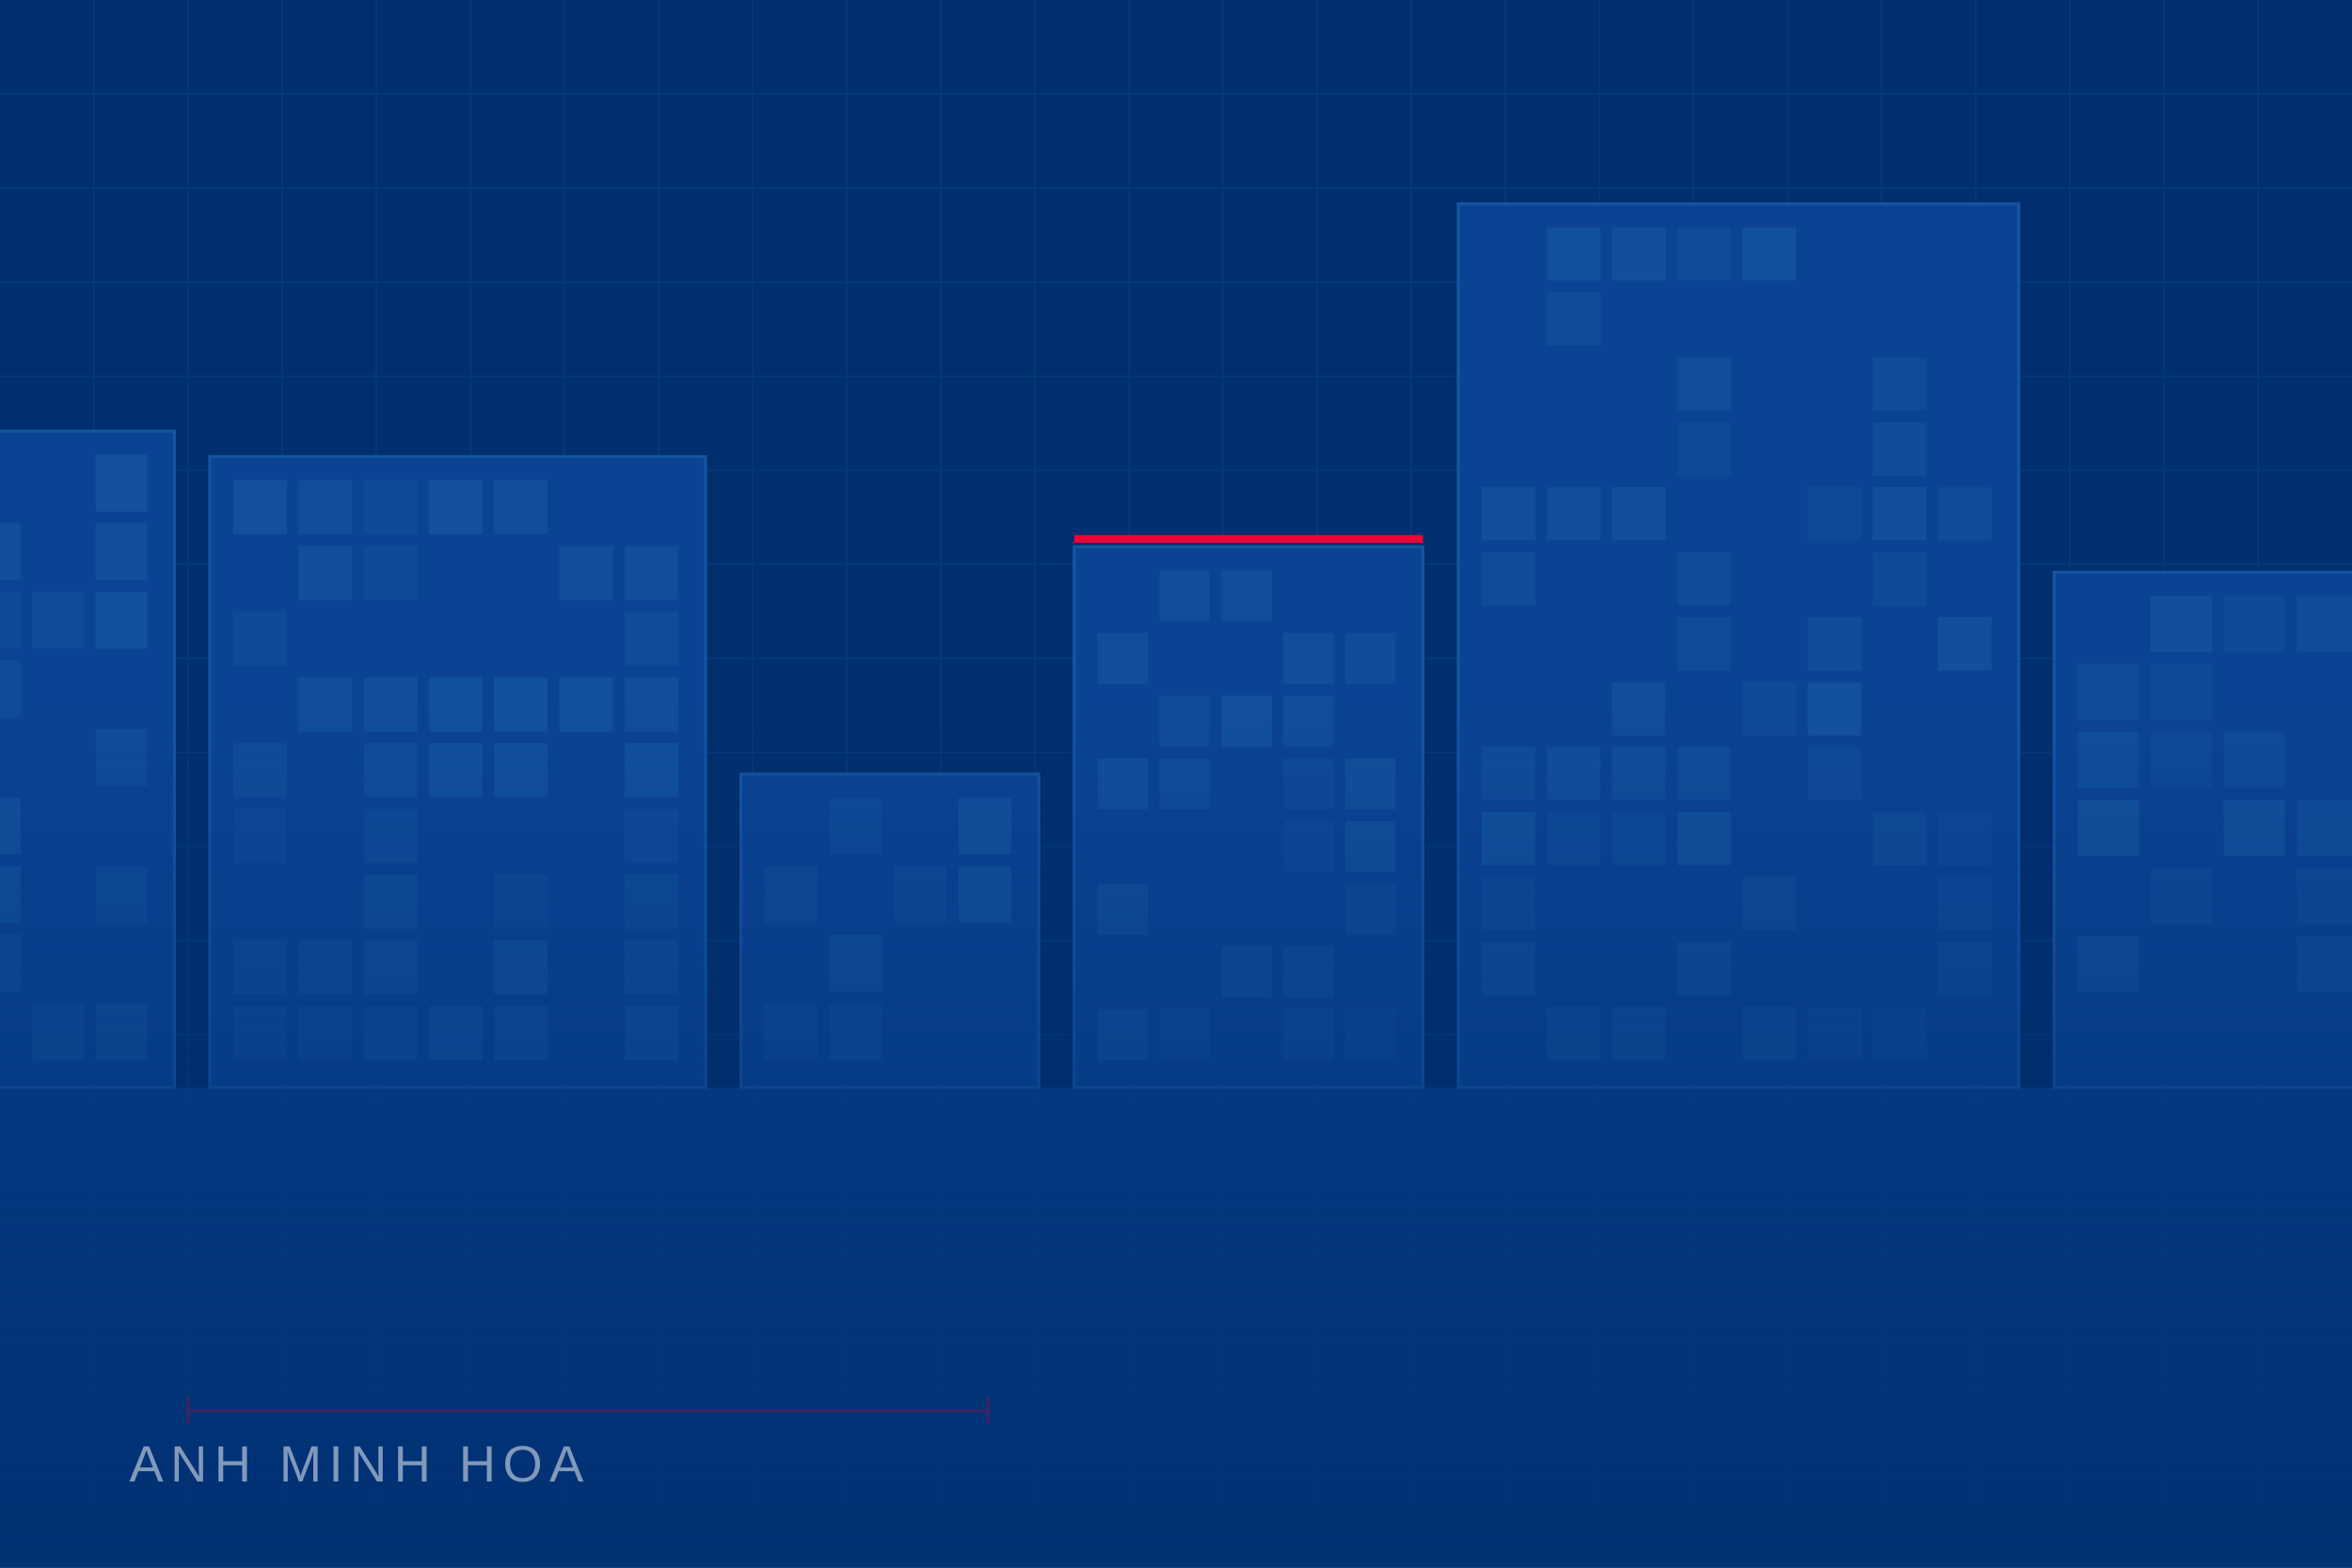
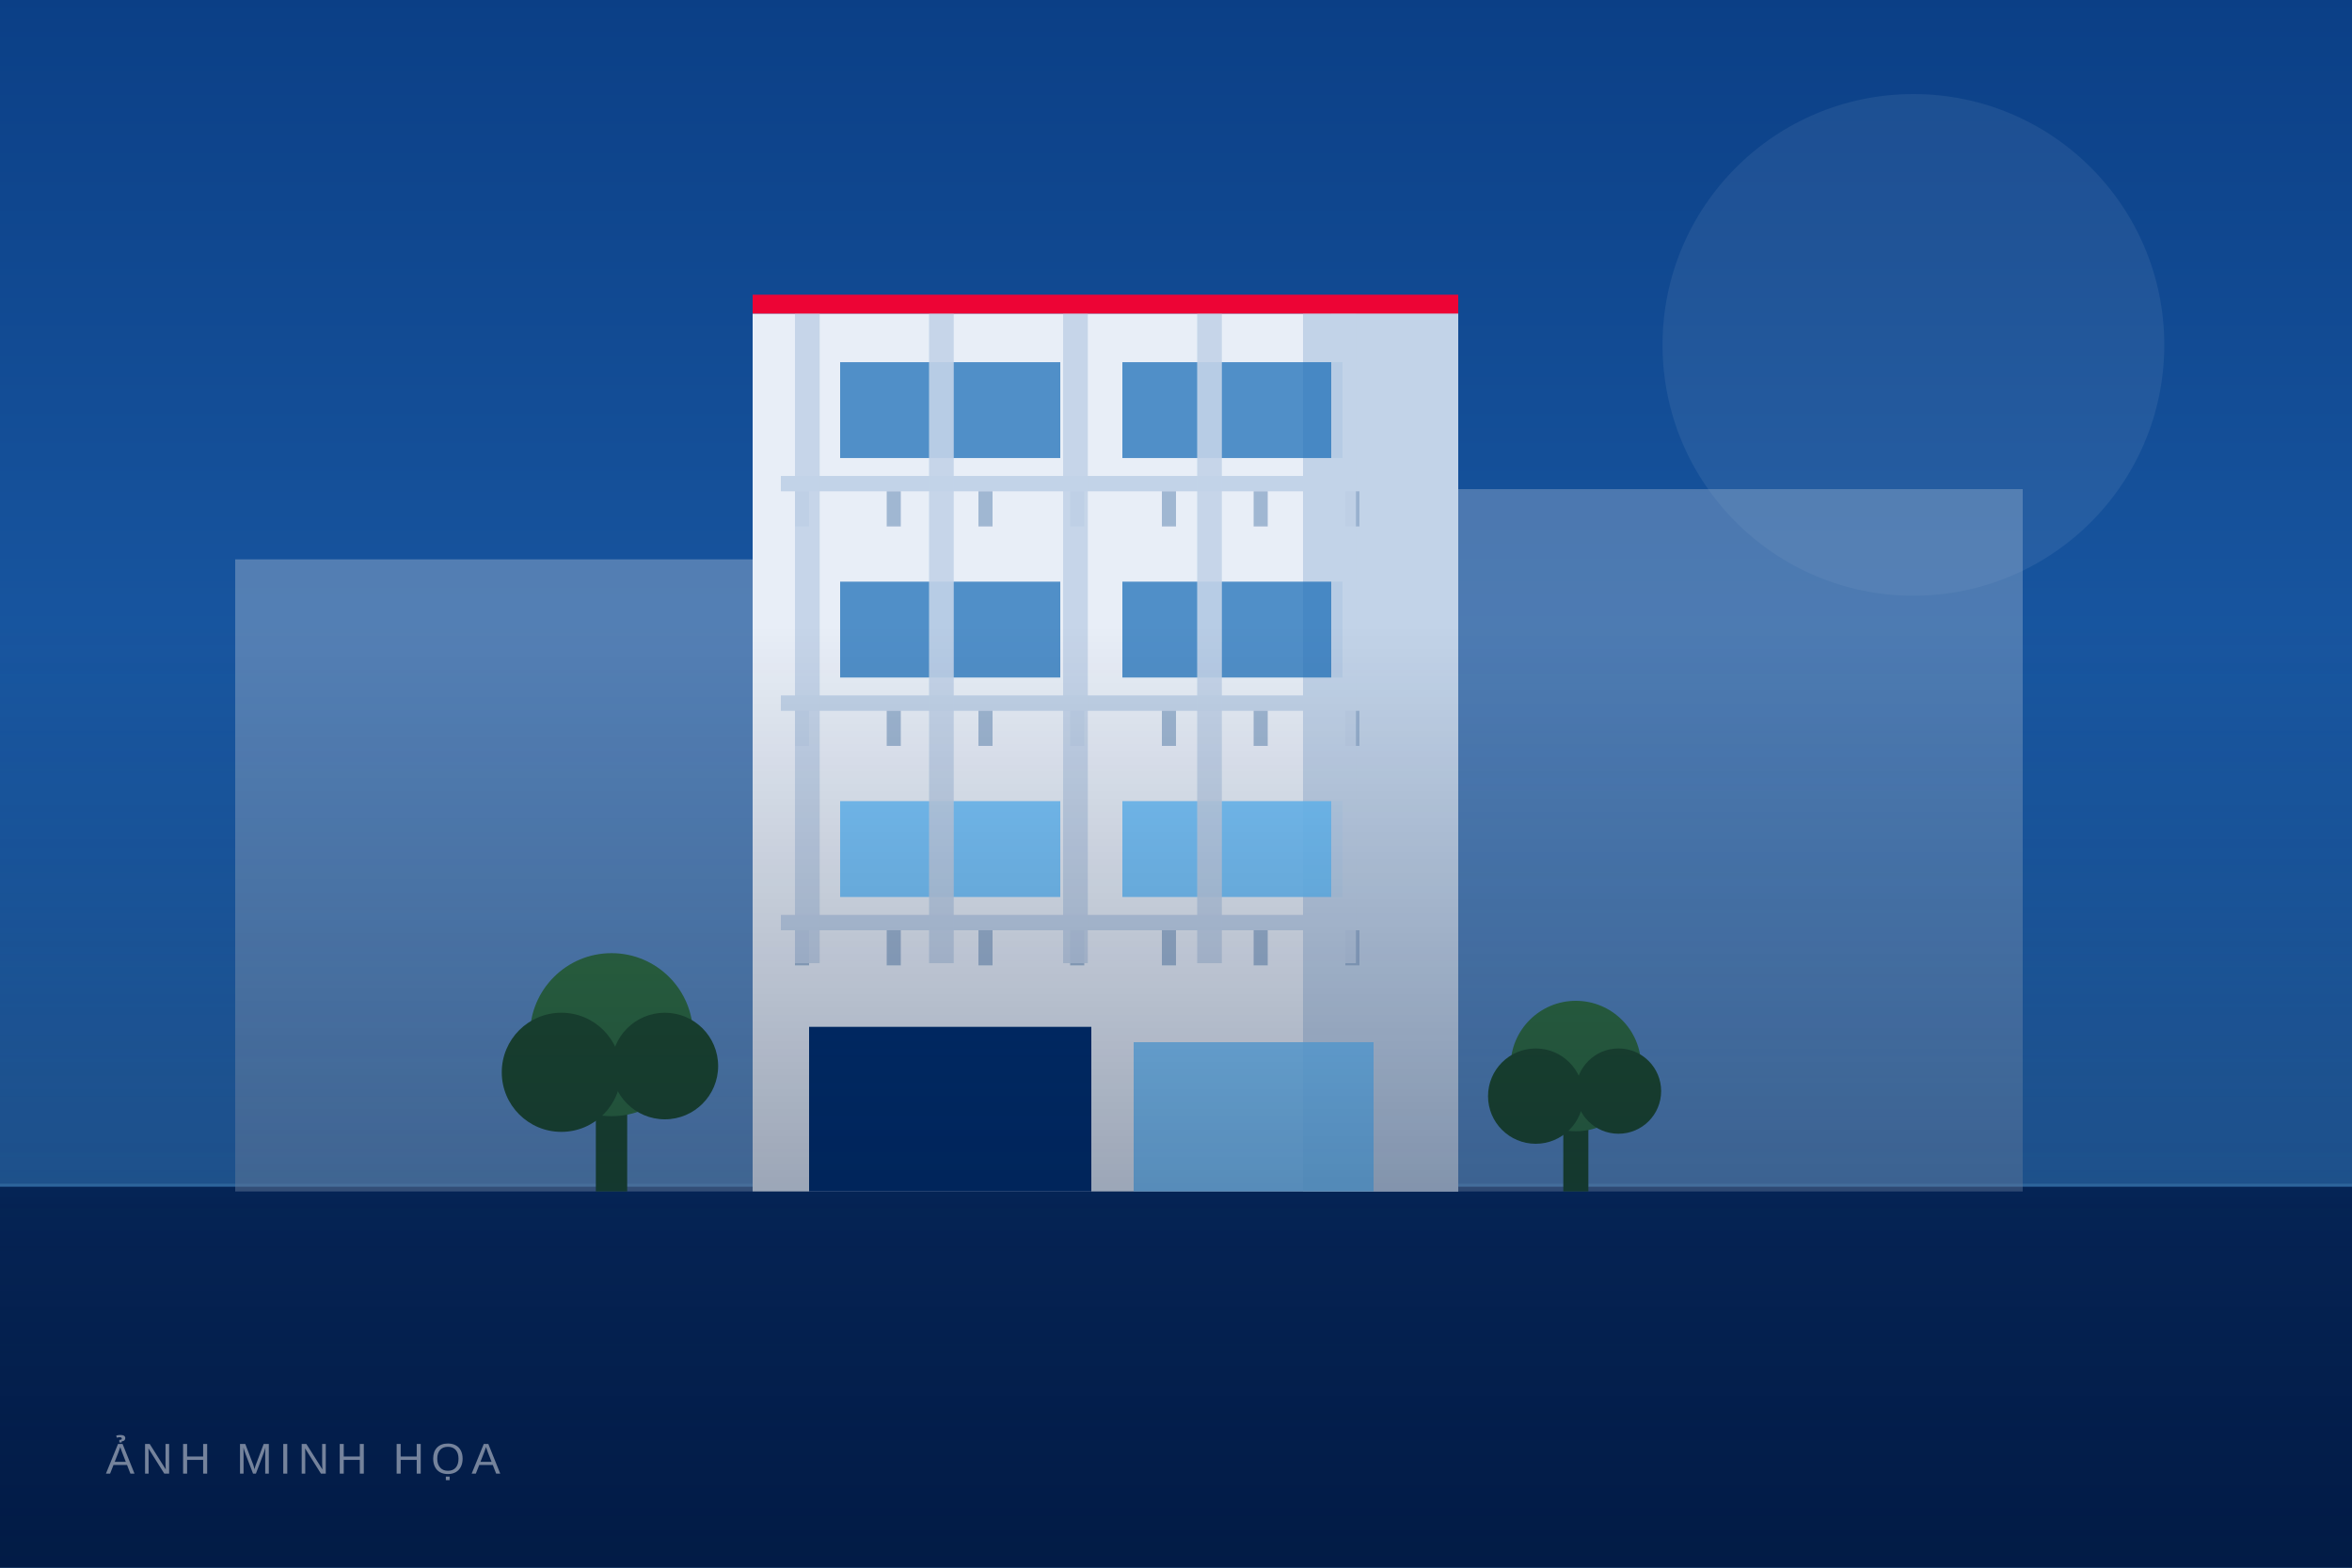
<svg xmlns="http://www.w3.org/2000/svg" viewBox="0 0 1200 800" width="1200" height="800" role="img" aria-label="Ảnh minh họa công trình">
-   <rect width="1200" height="800" fill="#002e6e" />
-   <g stroke="#14559f" stroke-width="1" opacity="0.22">
-     <line x1="48" y1="0" x2="48" y2="800" />
-     <line x1="96" y1="0" x2="96" y2="800" />
-     <line x1="144" y1="0" x2="144" y2="800" />
-     <line x1="192" y1="0" x2="192" y2="800" />
-     <line x1="240" y1="0" x2="240" y2="800" />
-     <line x1="288" y1="0" x2="288" y2="800" />
-     <line x1="336" y1="0" x2="336" y2="800" />
-     <line x1="384" y1="0" x2="384" y2="800" />
-     <line x1="432" y1="0" x2="432" y2="800" />
-     <line x1="480" y1="0" x2="480" y2="800" />
-     <line x1="528" y1="0" x2="528" y2="800" />
-     <line x1="576" y1="0" x2="576" y2="800" />
-     <line x1="624" y1="0" x2="624" y2="800" />
-     <line x1="672" y1="0" x2="672" y2="800" />
-     <line x1="720" y1="0" x2="720" y2="800" />
-     <line x1="768" y1="0" x2="768" y2="800" />
-     <line x1="816" y1="0" x2="816" y2="800" />
-     <line x1="864" y1="0" x2="864" y2="800" />
-     <line x1="912" y1="0" x2="912" y2="800" />
-     <line x1="960" y1="0" x2="960" y2="800" />
-     <line x1="1008" y1="0" x2="1008" y2="800" />
-     <line x1="1056" y1="0" x2="1056" y2="800" />
-     <line x1="1104" y1="0" x2="1104" y2="800" />
-     <line x1="1152" y1="0" x2="1152" y2="800" />
-     <line x1="0" y1="48" x2="1200" y2="48" />
-     <line x1="0" y1="96" x2="1200" y2="96" />
-     <line x1="0" y1="144" x2="1200" y2="144" />
-     <line x1="0" y1="192" x2="1200" y2="192" />
-     <line x1="0" y1="240" x2="1200" y2="240" />
-     <line x1="0" y1="288" x2="1200" y2="288" />
-     <line x1="0" y1="336" x2="1200" y2="336" />
-     <line x1="0" y1="384" x2="1200" y2="384" />
-     <line x1="0" y1="432" x2="1200" y2="432" />
-     <line x1="0" y1="480" x2="1200" y2="480" />
-     <line x1="0" y1="528" x2="1200" y2="528" />
-     <line x1="0" y1="576" x2="1200" y2="576" />
-     <line x1="0" y1="624" x2="1200" y2="624" />
-     <line x1="0" y1="672" x2="1200" y2="672" />
-     <line x1="0" y1="720" x2="1200" y2="720" />
-     <line x1="0" y1="768" x2="1200" y2="768" />
-   </g>
-   <rect x="0" y="555" width="1200" height="245" fill="#0b4394" opacity="0.75" />
-   <rect x="-60" y="220" width="149" height="335" fill="#0b4394" stroke="#14559f" stroke-width="1.5" />
-   <rect x="-48.0" y="232.0" width="26.3" height="29.0" fill="#14559f" opacity="0.41" />
-   <rect x="-48.0" y="337.0" width="26.3" height="29.0" fill="#14559f" opacity="0.60" />
-   <rect x="-48.0" y="372.0" width="26.3" height="29.0" fill="#14559f" opacity="0.45" />
-   <rect x="-48.0" y="407.0" width="26.3" height="29.0" fill="#14559f" opacity="0.61" />
-   <rect x="-48.0" y="512.0" width="26.3" height="29.0" fill="#14559f" opacity="0.45" />
-   <rect x="-15.8" y="267.0" width="26.3" height="29.0" fill="#14559f" opacity="0.57" />
-   <rect x="-15.8" y="302.0" width="26.3" height="29.0" fill="#14559f" opacity="0.39" />
-   <rect x="-15.8" y="337.0" width="26.3" height="29.0" fill="#14559f" opacity="0.44" />
-   <rect x="-15.8" y="407.0" width="26.3" height="29.0" fill="#14559f" opacity="0.73" />
-   <rect x="-15.8" y="442.0" width="26.3" height="29.0" fill="#14559f" opacity="0.67" />
-   <rect x="-15.8" y="477.0" width="26.3" height="29.0" fill="#14559f" opacity="0.53" />
-   <rect x="16.5" y="302.0" width="26.3" height="29.0" fill="#14559f" opacity="0.41" />
-   <rect x="16.5" y="512.0" width="26.3" height="29.0" fill="#14559f" opacity="0.53" />
-   <rect x="48.8" y="232.0" width="26.3" height="29.0" fill="#14559f" opacity="0.73" />
-   <rect x="48.8" y="267.0" width="26.3" height="29.0" fill="#14559f" opacity="0.71" />
-   <rect x="48.8" y="302.0" width="26.3" height="29.0" fill="#14559f" opacity="0.75" />
-   <rect x="48.8" y="372.0" width="26.3" height="29.0" fill="#14559f" opacity="0.48" />
-   <rect x="48.8" y="442.0" width="26.3" height="29.0" fill="#14559f" opacity="0.51" />
-   <rect x="48.8" y="512.0" width="26.3" height="29.0" fill="#14559f" opacity="0.58" />
-   <rect x="107" y="233" width="253" height="322" fill="#0b4394" stroke="#14559f" stroke-width="1.5" />
-   <rect x="119.0" y="245.0" width="27.3" height="27.6" fill="#14559f" opacity="0.74" />
-   <rect x="119.0" y="312.1" width="27.3" height="27.6" fill="#14559f" opacity="0.36" />
-   <rect x="119.0" y="379.2" width="27.3" height="27.6" fill="#14559f" opacity="0.48" />
-   <rect x="119.0" y="412.8" width="27.3" height="27.6" fill="#14559f" opacity="0.37" />
-   <rect x="119.0" y="479.9" width="27.3" height="27.6" fill="#14559f" opacity="0.45" />
-   <rect x="119.0" y="513.4" width="27.3" height="27.6" fill="#14559f" opacity="0.38" />
-   <rect x="152.3" y="245.0" width="27.3" height="27.6" fill="#14559f" opacity="0.53" />
-   <rect x="152.3" y="278.6" width="27.3" height="27.6" fill="#14559f" opacity="0.71" />
-   <rect x="152.3" y="345.7" width="27.3" height="27.6" fill="#14559f" opacity="0.61" />
-   <rect x="152.3" y="479.9" width="27.3" height="27.6" fill="#14559f" opacity="0.49" />
-   <rect x="152.3" y="513.4" width="27.3" height="27.6" fill="#14559f" opacity="0.41" />
-   <rect x="185.6" y="245.0" width="27.3" height="27.6" fill="#14559f" opacity="0.36" />
-   <rect x="185.6" y="278.6" width="27.3" height="27.6" fill="#14559f" opacity="0.39" />
-   <rect x="185.6" y="345.7" width="27.3" height="27.6" fill="#14559f" opacity="0.66" />
-   <rect x="185.6" y="379.2" width="27.3" height="27.6" fill="#14559f" opacity="0.54" />
-   <rect x="185.6" y="412.8" width="27.3" height="27.6" fill="#14559f" opacity="0.41" />
-   <rect x="185.6" y="446.3" width="27.3" height="27.6" fill="#14559f" opacity="0.60" />
-   <rect x="185.6" y="479.9" width="27.3" height="27.6" fill="#14559f" opacity="0.65" />
-   <rect x="185.6" y="513.4" width="27.3" height="27.6" fill="#14559f" opacity="0.52" />
-   <rect x="218.9" y="245.0" width="27.3" height="27.6" fill="#14559f" opacity="0.74" />
-   <rect x="218.9" y="345.7" width="27.3" height="27.6" fill="#14559f" opacity="0.70" />
-   <rect x="218.9" y="379.2" width="27.3" height="27.6" fill="#14559f" opacity="0.72" />
-   <rect x="218.9" y="513.4" width="27.3" height="27.6" fill="#14559f" opacity="0.70" />
-   <rect x="252.1" y="245.0" width="27.3" height="27.6" fill="#14559f" opacity="0.57" />
-   <rect x="252.1" y="345.7" width="27.3" height="27.6" fill="#14559f" opacity="0.75" />
-   <rect x="252.1" y="379.2" width="27.3" height="27.6" fill="#14559f" opacity="0.70" />
-   <rect x="252.1" y="446.3" width="27.3" height="27.6" fill="#14559f" opacity="0.35" />
-   <rect x="252.1" y="479.9" width="27.3" height="27.6" fill="#14559f" opacity="0.72" />
-   <rect x="252.1" y="513.4" width="27.3" height="27.6" fill="#14559f" opacity="0.65" />
-   <rect x="285.4" y="278.6" width="27.3" height="27.6" fill="#14559f" opacity="0.58" />
-   <rect x="285.4" y="345.7" width="27.3" height="27.6" fill="#14559f" opacity="0.69" />
-   <rect x="318.7" y="278.6" width="27.3" height="27.6" fill="#14559f" opacity="0.57" />
-   <rect x="318.7" y="312.1" width="27.3" height="27.6" fill="#14559f" opacity="0.44" />
-   <rect x="318.7" y="345.7" width="27.3" height="27.6" fill="#14559f" opacity="0.56" />
-   <rect x="318.7" y="379.2" width="27.3" height="27.6" fill="#14559f" opacity="0.72" />
-   <rect x="318.7" y="412.8" width="27.3" height="27.6" fill="#14559f" opacity="0.40" />
-   <rect x="318.7" y="446.3" width="27.3" height="27.6" fill="#14559f" opacity="0.51" />
-   <rect x="318.7" y="479.9" width="27.3" height="27.6" fill="#14559f" opacity="0.54" />
-   <rect x="318.7" y="513.4" width="27.3" height="27.6" fill="#14559f" opacity="0.67" />
-   <rect x="378" y="395" width="152" height="160" fill="#0b4394" stroke="#14559f" stroke-width="1.5" />
-   <rect x="390.0" y="442.0" width="27.0" height="29.0" fill="#14559f" opacity="0.49" />
-   <rect x="390.0" y="512.0" width="27.0" height="29.0" fill="#14559f" opacity="0.45" />
-   <rect x="423.0" y="407.0" width="27.0" height="29.0" fill="#14559f" opacity="0.41" />
-   <rect x="423.0" y="477.0" width="27.0" height="29.0" fill="#14559f" opacity="0.71" />
-   <rect x="423.0" y="512.0" width="27.0" height="29.0" fill="#14559f" opacity="0.50" />
-   <rect x="456.0" y="442.0" width="27.0" height="29.0" fill="#14559f" opacity="0.43" />
-   <rect x="489.0" y="407.0" width="27.0" height="29.0" fill="#14559f" opacity="0.73" />
-   <rect x="489.0" y="442.0" width="27.0" height="29.0" fill="#14559f" opacity="0.73" />
-   <rect x="548" y="279" width="178" height="276" fill="#0b4394" stroke="#14559f" stroke-width="1.5" />
-   <rect x="560.0" y="323.0" width="25.6" height="26.0" fill="#14559f" opacity="0.59" />
-   <rect x="560.0" y="387.0" width="25.6" height="26.0" fill="#14559f" opacity="0.64" />
-   <rect x="560.0" y="451.0" width="25.6" height="26.0" fill="#14559f" opacity="0.64" />
-   <rect x="560.0" y="515.0" width="25.6" height="26.0" fill="#14559f" opacity="0.63" />
-   <rect x="591.6" y="291.0" width="25.6" height="26.0" fill="#14559f" opacity="0.57" />
-   <rect x="591.6" y="355.0" width="25.6" height="26.0" fill="#14559f" opacity="0.48" />
-   <rect x="591.6" y="387.0" width="25.6" height="26.0" fill="#14559f" opacity="0.55" />
-   <rect x="591.6" y="515.0" width="25.6" height="26.0" fill="#14559f" opacity="0.43" />
-   <rect x="623.2" y="291.0" width="25.6" height="26.0" fill="#14559f" opacity="0.58" />
-   <rect x="623.2" y="355.0" width="25.6" height="26.0" fill="#14559f" opacity="0.73" />
-   <rect x="623.2" y="483.0" width="25.6" height="26.0" fill="#14559f" opacity="0.58" />
-   <rect x="654.8" y="323.0" width="25.6" height="26.0" fill="#14559f" opacity="0.54" />
-   <rect x="654.8" y="355.0" width="25.6" height="26.0" fill="#14559f" opacity="0.56" />
-   <rect x="654.8" y="387.0" width="25.6" height="26.0" fill="#14559f" opacity="0.38" />
-   <rect x="654.8" y="419.0" width="25.6" height="26.0" fill="#14559f" opacity="0.37" />
-   <rect x="654.8" y="483.0" width="25.6" height="26.0" fill="#14559f" opacity="0.49" />
-   <rect x="654.8" y="515.0" width="25.6" height="26.0" fill="#14559f" opacity="0.44" />
-   <rect x="686.4" y="323.0" width="25.6" height="26.0" fill="#14559f" opacity="0.50" />
-   <rect x="686.4" y="387.0" width="25.6" height="26.0" fill="#14559f" opacity="0.66" />
-   <rect x="686.4" y="419.0" width="25.6" height="26.0" fill="#14559f" opacity="0.68" />
-   <rect x="686.4" y="451.0" width="25.6" height="26.0" fill="#14559f" opacity="0.46" />
-   <rect x="686.4" y="515.0" width="25.6" height="26.0" fill="#14559f" opacity="0.37" />
-   <rect x="548" y="273" width="178" height="4" fill="#ed0435" />
-   <rect x="744" y="104" width="286" height="451" fill="#0b4394" stroke="#14559f" stroke-width="1.5" />
-   <rect x="756.0" y="248.6" width="27.3" height="27.2" fill="#14559f" opacity="0.60" />
-   <rect x="756.0" y="281.8" width="27.3" height="27.2" fill="#14559f" opacity="0.43" />
-   <rect x="756.0" y="381.2" width="27.3" height="27.2" fill="#14559f" opacity="0.48" />
-   <rect x="756.0" y="414.4" width="27.3" height="27.2" fill="#14559f" opacity="0.72" />
-   <rect x="756.0" y="447.5" width="27.3" height="27.2" fill="#14559f" opacity="0.43" />
-   <rect x="756.0" y="480.7" width="27.3" height="27.2" fill="#14559f" opacity="0.61" />
-   <rect x="789.3" y="116.0" width="27.3" height="27.2" fill="#14559f" opacity="0.72" />
-   <rect x="789.3" y="149.2" width="27.3" height="27.2" fill="#14559f" opacity="0.52" />
-   <rect x="789.3" y="248.6" width="27.3" height="27.2" fill="#14559f" opacity="0.53" />
-   <rect x="789.3" y="381.2" width="27.3" height="27.2" fill="#14559f" opacity="0.64" />
-   <rect x="789.3" y="414.4" width="27.3" height="27.2" fill="#14559f" opacity="0.43" />
-   <rect x="789.3" y="513.8" width="27.3" height="27.2" fill="#14559f" opacity="0.59" />
-   <rect x="822.5" y="116.0" width="27.3" height="27.2" fill="#14559f" opacity="0.68" />
-   <rect x="822.5" y="248.6" width="27.3" height="27.2" fill="#14559f" opacity="0.63" />
-   <rect x="822.5" y="348.1" width="27.3" height="27.2" fill="#14559f" opacity="0.55" />
-   <rect x="822.5" y="381.2" width="27.3" height="27.2" fill="#14559f" opacity="0.58" />
-   <rect x="822.5" y="414.4" width="27.3" height="27.2" fill="#14559f" opacity="0.42" />
-   <rect x="822.5" y="513.8" width="27.3" height="27.2" fill="#14559f" opacity="0.60" />
-   <rect x="855.8" y="116.0" width="27.3" height="27.2" fill="#14559f" opacity="0.47" />
-   <rect x="855.8" y="182.3" width="27.3" height="27.2" fill="#14559f" opacity="0.55" />
-   <rect x="855.8" y="215.5" width="27.3" height="27.2" fill="#14559f" opacity="0.37" />
-   <rect x="855.8" y="281.8" width="27.3" height="27.2" fill="#14559f" opacity="0.43" />
-   <rect x="855.8" y="314.9" width="27.3" height="27.2" fill="#14559f" opacity="0.43" />
-   <rect x="855.8" y="381.2" width="27.3" height="27.2" fill="#14559f" opacity="0.58" />
-   <rect x="855.8" y="414.4" width="27.3" height="27.2" fill="#14559f" opacity="0.75" />
-   <rect x="855.8" y="480.7" width="27.3" height="27.2" fill="#14559f" opacity="0.60" />
-   <rect x="889.0" y="116.0" width="27.3" height="27.2" fill="#14559f" opacity="0.69" />
-   <rect x="889.0" y="348.1" width="27.3" height="27.2" fill="#14559f" opacity="0.39" />
-   <rect x="889.0" y="447.5" width="27.3" height="27.2" fill="#14559f" opacity="0.49" />
-   <rect x="889.0" y="513.8" width="27.3" height="27.2" fill="#14559f" opacity="0.53" />
-   <rect x="922.3" y="248.6" width="27.3" height="27.2" fill="#14559f" opacity="0.37" />
-   <rect x="922.3" y="314.9" width="27.3" height="27.2" fill="#14559f" opacity="0.49" />
-   <rect x="922.3" y="348.1" width="27.3" height="27.2" fill="#14559f" opacity="0.75" />
-   <rect x="922.3" y="381.2" width="27.3" height="27.2" fill="#14559f" opacity="0.40" />
-   <rect x="922.3" y="513.8" width="27.3" height="27.2" fill="#14559f" opacity="0.40" />
-   <rect x="955.5" y="182.3" width="27.3" height="27.2" fill="#14559f" opacity="0.43" />
-   <rect x="955.5" y="215.5" width="27.3" height="27.2" fill="#14559f" opacity="0.49" />
-   <rect x="955.5" y="248.6" width="27.3" height="27.2" fill="#14559f" opacity="0.71" />
-   <rect x="955.5" y="281.8" width="27.3" height="27.2" fill="#14559f" opacity="0.40" />
-   <rect x="955.5" y="414.4" width="27.3" height="27.2" fill="#14559f" opacity="0.48" />
-   <rect x="955.5" y="513.8" width="27.3" height="27.2" fill="#14559f" opacity="0.37" />
-   <rect x="988.8" y="248.6" width="27.3" height="27.2" fill="#14559f" opacity="0.47" />
-   <rect x="988.8" y="314.9" width="27.3" height="27.2" fill="#14559f" opacity="0.64" />
-   <rect x="988.8" y="414.4" width="27.3" height="27.2" fill="#14559f" opacity="0.37" />
-   <rect x="988.8" y="447.5" width="27.3" height="27.2" fill="#14559f" opacity="0.40" />
-   <rect x="988.8" y="480.7" width="27.3" height="27.2" fill="#14559f" opacity="0.44" />
-   <rect x="1048" y="292" width="169" height="263" fill="#0b4394" stroke="#14559f" stroke-width="1.5" />
-   <rect x="1060.0" y="338.7" width="31.3" height="28.7" fill="#14559f" opacity="0.49" />
-   <rect x="1060.0" y="373.4" width="31.3" height="28.7" fill="#14559f" opacity="0.60" />
-   <rect x="1060.0" y="408.1" width="31.3" height="28.7" fill="#14559f" opacity="0.75" />
-   <rect x="1060.0" y="477.6" width="31.3" height="28.7" fill="#14559f" opacity="0.65" />
-   <rect x="1097.3" y="304.0" width="31.3" height="28.7" fill="#14559f" opacity="0.66" />
-   <rect x="1097.3" y="338.7" width="31.3" height="28.7" fill="#14559f" opacity="0.37" />
-   <rect x="1097.3" y="373.4" width="31.3" height="28.7" fill="#14559f" opacity="0.35" />
-   <rect x="1097.3" y="442.9" width="31.3" height="28.7" fill="#14559f" opacity="0.46" />
-   <rect x="1134.5" y="304.0" width="31.3" height="28.7" fill="#14559f" opacity="0.35" />
-   <rect x="1134.5" y="373.4" width="31.3" height="28.7" fill="#14559f" opacity="0.42" />
-   <rect x="1134.5" y="408.1" width="31.3" height="28.7" fill="#14559f" opacity="0.72" />
-   <rect x="1171.8" y="304.0" width="31.3" height="28.7" fill="#14559f" opacity="0.41" />
-   <rect x="1171.8" y="408.1" width="31.3" height="28.7" fill="#14559f" opacity="0.55" />
-   <rect x="1171.8" y="442.9" width="31.3" height="28.7" fill="#14559f" opacity="0.47" />
-   <rect x="1171.8" y="477.6" width="31.3" height="28.7" fill="#14559f" opacity="0.58" />
-   <g stroke="#ed0435" stroke-width="1.5" opacity="0.85">
-     <line x1="96" y1="720" x2="504" y2="720" />
-     <line x1="96" y1="713" x2="96" y2="727" />
-     <line x1="504" y1="713" x2="504" y2="727" />
-   </g>
-   <linearGradient id="g" x1="0" y1="1" x2="0" y2="0">
-     <stop offset="0" stop-color="#002e6e" stop-opacity="0.85" />
-     <stop offset="0.55" stop-color="#002e6e" stop-opacity="0" />
-   </linearGradient>
-   <rect width="1200" height="800" fill="url(#g)" />
-   <text x="66" y="756" fill="#ffffff" opacity="0.5" font-family="Segoe UI, Arial, sans-serif" font-size="26" letter-spacing="3.6">ANH MINH HOA</text>
+   <defs>
+     <linearGradient id="sky" x1="0" y1="0" x2="0" y2="1">
+       <stop offset="0" stop-color="#0b3f86" />
+       <stop offset="0.55" stop-color="#1c5da8" />
+       <stop offset="1" stop-color="#3f83c4" />
+     </linearGradient>
+     <linearGradient id="gnd" x1="0" y1="0" x2="0" y2="1">
+       <stop offset="0" stop-color="#04255c" stop-opacity="0.9" />
+       <stop offset="1" stop-color="#04255c" />
+     </linearGradient>
+     <linearGradient id="vig" x1="0" y1="1" x2="0" y2="0">
+       <stop offset="0" stop-color="#001233" stop-opacity="0.55" />
+       <stop offset="0.6" stop-color="#001233" stop-opacity="0" />
+     </linearGradient>
+   </defs>
+   <rect x="0" y="0" width="1200" height="800" fill="url(#sky)" />
+   <circle cx="976.23" cy="176" r="128" fill="#ffffff" opacity="0.07" />
+   <rect x="0" y="605.56" width="1200" height="194.44" fill="url(#gnd)" />
+   <rect x="0" y="604.06" width="1200" height="1.5" fill="#6ec1fa" opacity="0.35" />
+   <rect x="120" y="285.44" width="264" height="322.56" fill="#8fa9c9" opacity="0.5" />
+   <rect x="744" y="249.6" width="288" height="358.4" fill="#8fa9c9" opacity="0.45" />
+   <rect x="384" y="160" width="360" height="448" fill="#e8eef7" />
+   <rect x="664.8" y="160" width="79.2" height="448" fill="#c2d3e8" />
+   <rect x="428.64" y="184.82" width="112.32" height="48.92" fill="#1e6fb8" opacity="0.75" />
+   <rect x="572.64" y="184.82" width="112.32" height="48.92" fill="#1e6fb8" opacity="0.75" />
+   <rect x="398.4" y="242.88" width="331.2" height="7.84" fill="#c2d3e8" />
+   <rect x="405.6" y="250.72" width="7.2" height="17.92" fill="#8fa9c9" opacity="0.8" />
+   <rect x="452.4" y="250.72" width="7.2" height="17.92" fill="#8fa9c9" opacity="0.8" />
+   <rect x="499.2" y="250.72" width="7.2" height="17.92" fill="#8fa9c9" opacity="0.8" />
+   <rect x="546" y="250.72" width="7.2" height="17.92" fill="#8fa9c9" opacity="0.8" />
+   <rect x="592.8" y="250.72" width="7.2" height="17.92" fill="#8fa9c9" opacity="0.8" />
+   <rect x="639.6" y="250.72" width="7.2" height="17.92" fill="#8fa9c9" opacity="0.8" />
+   <rect x="686.4" y="250.72" width="7.2" height="17.92" fill="#8fa9c9" opacity="0.8" />
+   <rect x="428.64" y="296.82" width="112.32" height="48.92" fill="#1e6fb8" opacity="0.75" />
+   <rect x="572.64" y="296.82" width="112.32" height="48.92" fill="#1e6fb8" opacity="0.75" />
+   <rect x="398.4" y="354.88" width="331.2" height="7.84" fill="#c2d3e8" />
+   <rect x="405.6" y="362.72" width="7.2" height="17.92" fill="#8fa9c9" opacity="0.8" />
+   <rect x="452.4" y="362.72" width="7.2" height="17.92" fill="#8fa9c9" opacity="0.8" />
+   <rect x="499.2" y="362.72" width="7.2" height="17.92" fill="#8fa9c9" opacity="0.8" />
+   <rect x="546" y="362.72" width="7.2" height="17.92" fill="#8fa9c9" opacity="0.8" />
+   <rect x="592.8" y="362.72" width="7.2" height="17.92" fill="#8fa9c9" opacity="0.8" />
+   <rect x="639.6" y="362.72" width="7.2" height="17.92" fill="#8fa9c9" opacity="0.8" />
+   <rect x="686.4" y="362.72" width="7.2" height="17.92" fill="#8fa9c9" opacity="0.8" />
+   <rect x="428.64" y="408.82" width="112.32" height="48.92" fill="#6ec1fa" opacity="0.9" />
+   <rect x="572.64" y="408.82" width="112.32" height="48.92" fill="#6ec1fa" opacity="0.9" />
+   <rect x="398.4" y="466.88" width="331.2" height="7.84" fill="#c2d3e8" />
+   <rect x="405.6" y="474.72" width="7.2" height="17.92" fill="#8fa9c9" opacity="0.8" />
+   <rect x="452.4" y="474.72" width="7.2" height="17.92" fill="#8fa9c9" opacity="0.8" />
+   <rect x="499.2" y="474.72" width="7.2" height="17.92" fill="#8fa9c9" opacity="0.8" />
+   <rect x="546" y="474.72" width="7.2" height="17.92" fill="#8fa9c9" opacity="0.8" />
+   <rect x="592.8" y="474.72" width="7.2" height="17.92" fill="#8fa9c9" opacity="0.8" />
+   <rect x="639.6" y="474.72" width="7.2" height="17.92" fill="#8fa9c9" opacity="0.8" />
+   <rect x="686.4" y="474.72" width="7.2" height="17.92" fill="#8fa9c9" opacity="0.8" />
+   <rect x="412.8" y="524" width="144" height="84" fill="#002e6e" />
+   <rect x="578.4" y="531.84" width="122.4" height="76.16" fill="#6ec1fa" opacity="0.85" />
+   <rect x="405.6" y="160" width="12.6" height="331.52" fill="#c2d3e8" opacity="0.9" />
+   <rect x="474" y="160" width="12.6" height="331.52" fill="#c2d3e8" opacity="0.9" />
+   <rect x="542.4" y="160" width="12.6" height="331.52" fill="#c2d3e8" opacity="0.9" />
+   <rect x="610.8" y="160" width="12.6" height="331.52" fill="#c2d3e8" opacity="0.9" />
+   <rect x="679.2" y="160" width="12.6" height="331.52" fill="#c2d3e8" opacity="0.9" />
+   <rect x="384" y="150.4" width="360" height="9.6" fill="#ed0435" />
+   <rect x="304" y="556.8" width="16" height="51.2" fill="#1e4a2c" />
+   <circle cx="312" cy="528" r="41.6" fill="#2f6b3f" />
+   <circle cx="286.4" cy="547.2" r="30.4" fill="#1e4a2c" />
+   <circle cx="339.2" cy="544" r="27.2" fill="#1e4a2c" />
+   <rect x="797.6" y="567.04" width="12.8" height="40.96" fill="#1e4a2c" />
+   <circle cx="804" cy="544" r="33.28" fill="#2f6b3f" />
+   <circle cx="783.52" cy="559.36" r="24.32" fill="#1e4a2c" />
+   <circle cx="825.76" cy="556.8" r="21.76" fill="#1e4a2c" />
+   <rect x="0" y="0" width="1200" height="800" fill="url(#vig)" />
+   <text x="54" y="752" fill="#ffffff" opacity="0.45" font-family="Segoe UI, Arial, sans-serif" font-size="22" letter-spacing="3.52">ẢNH MINH HỌA</text>
</svg>
